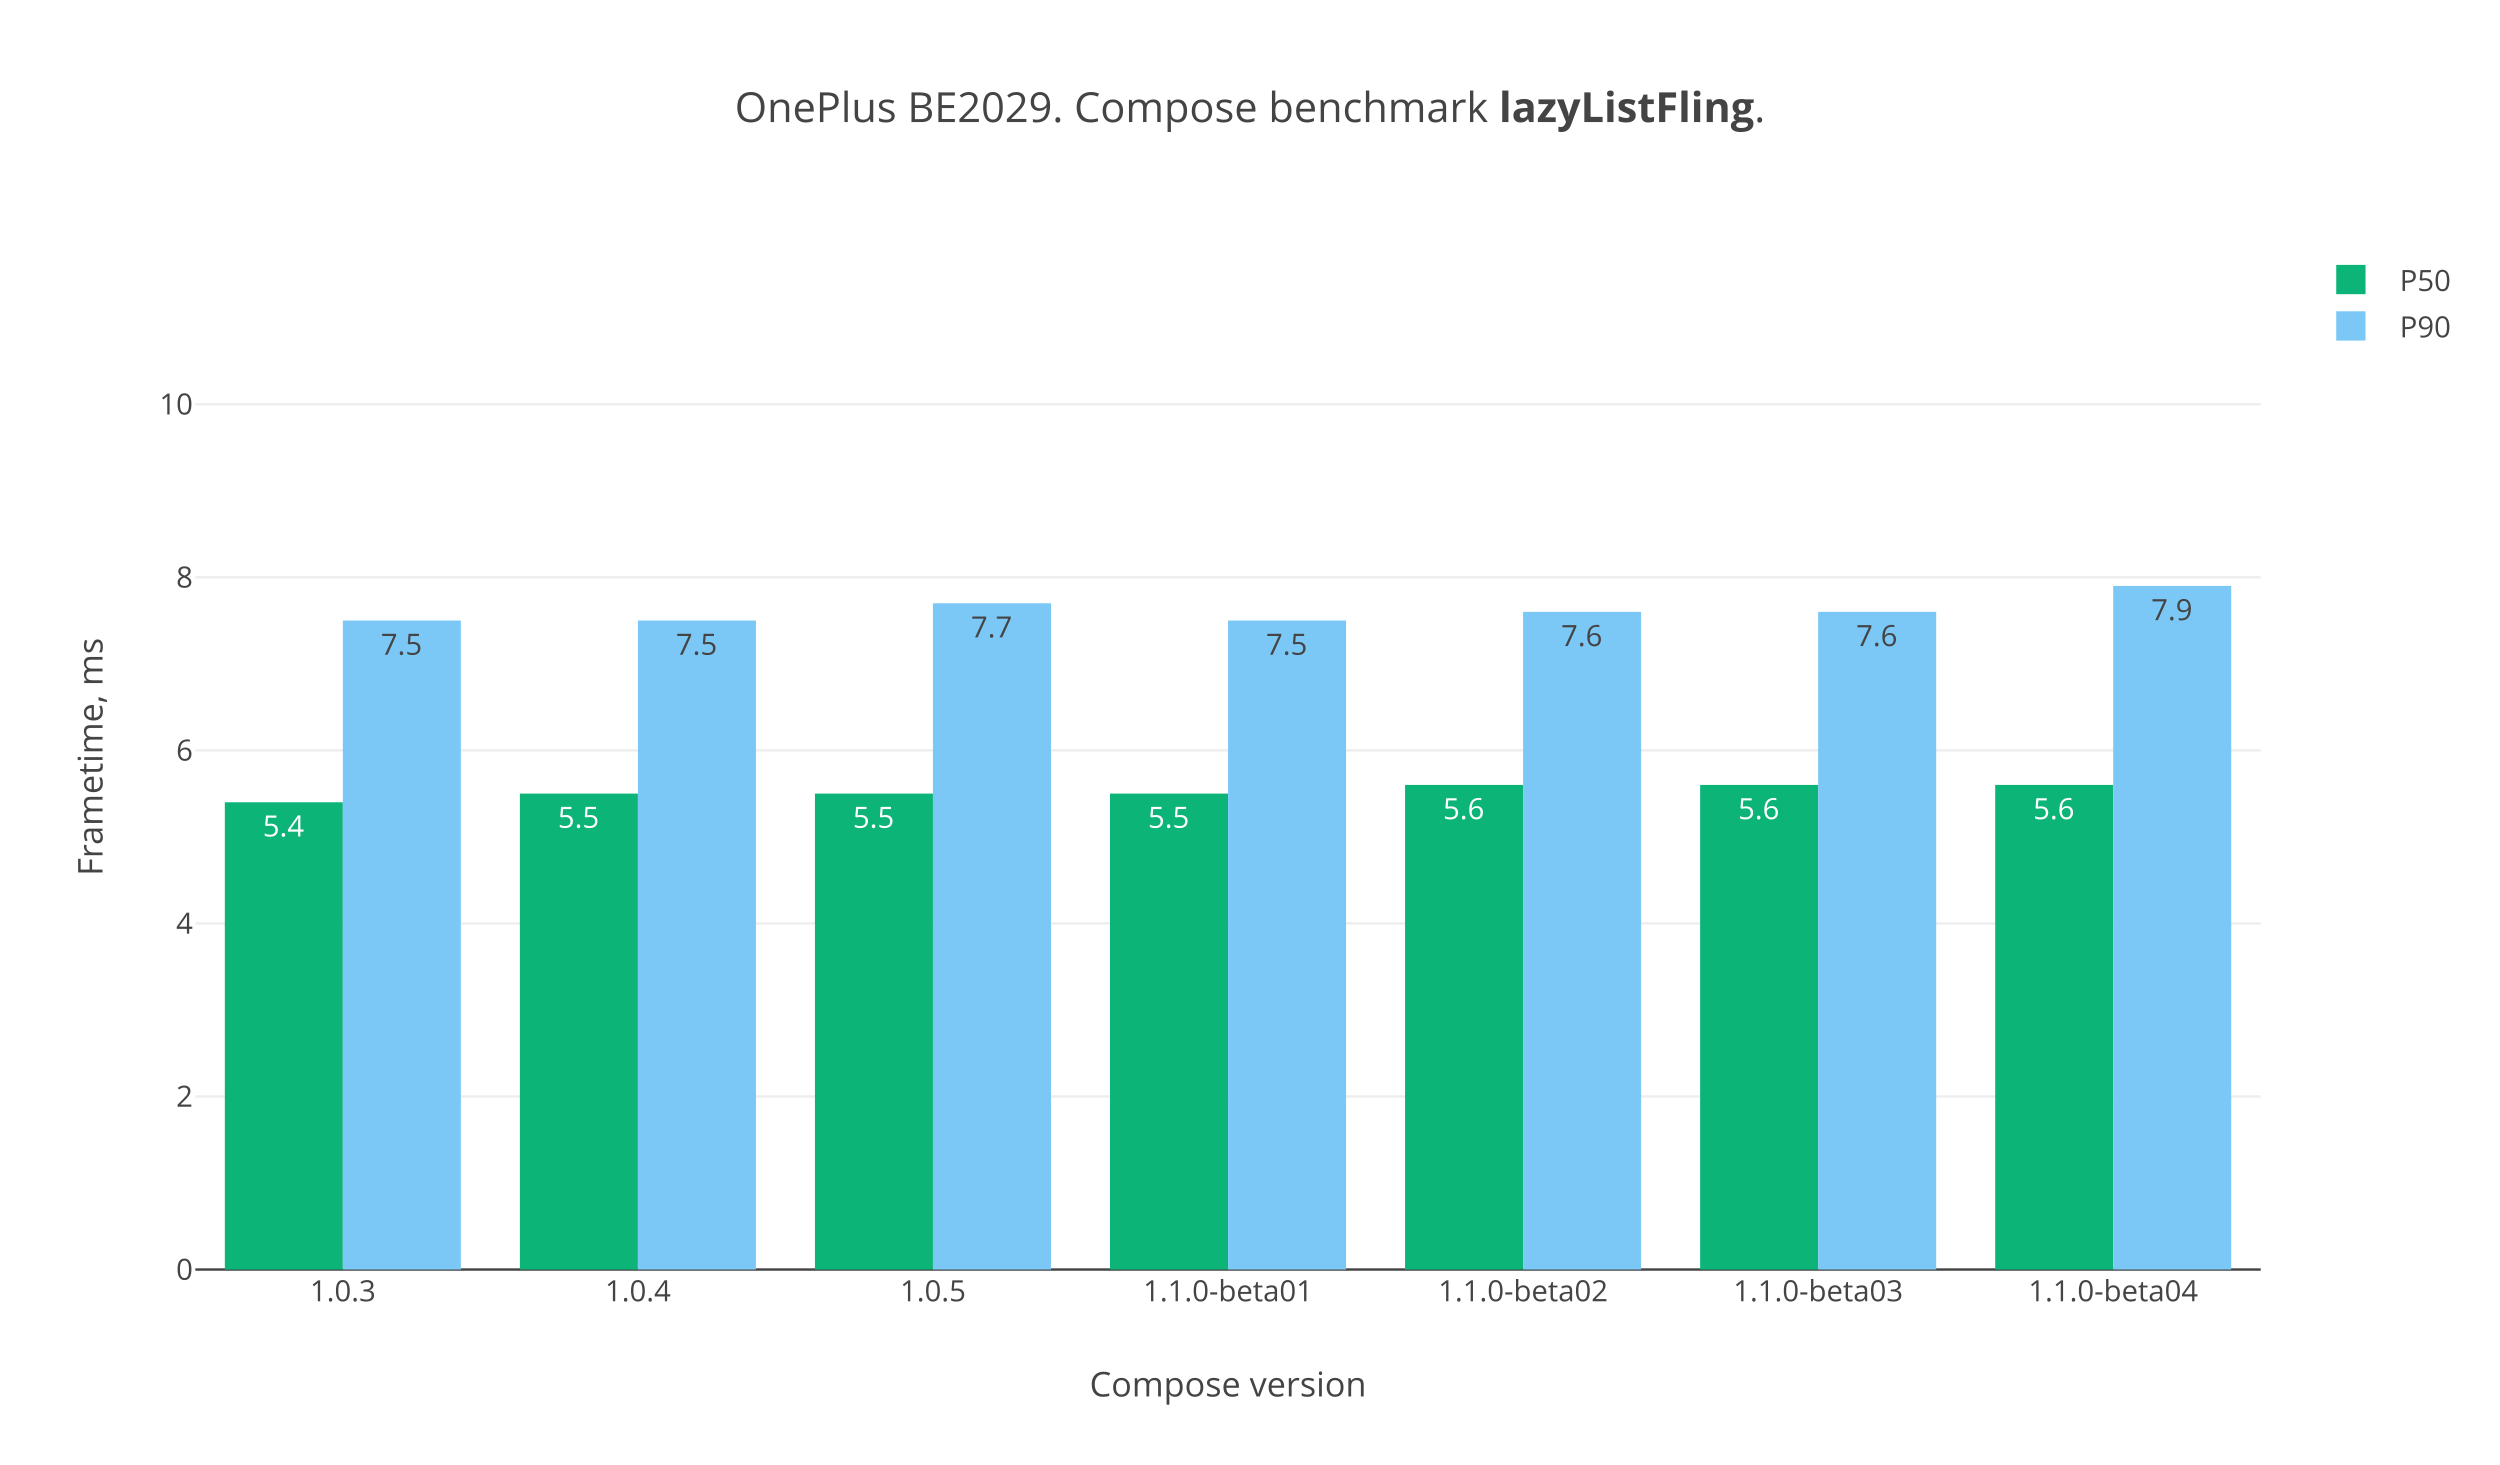
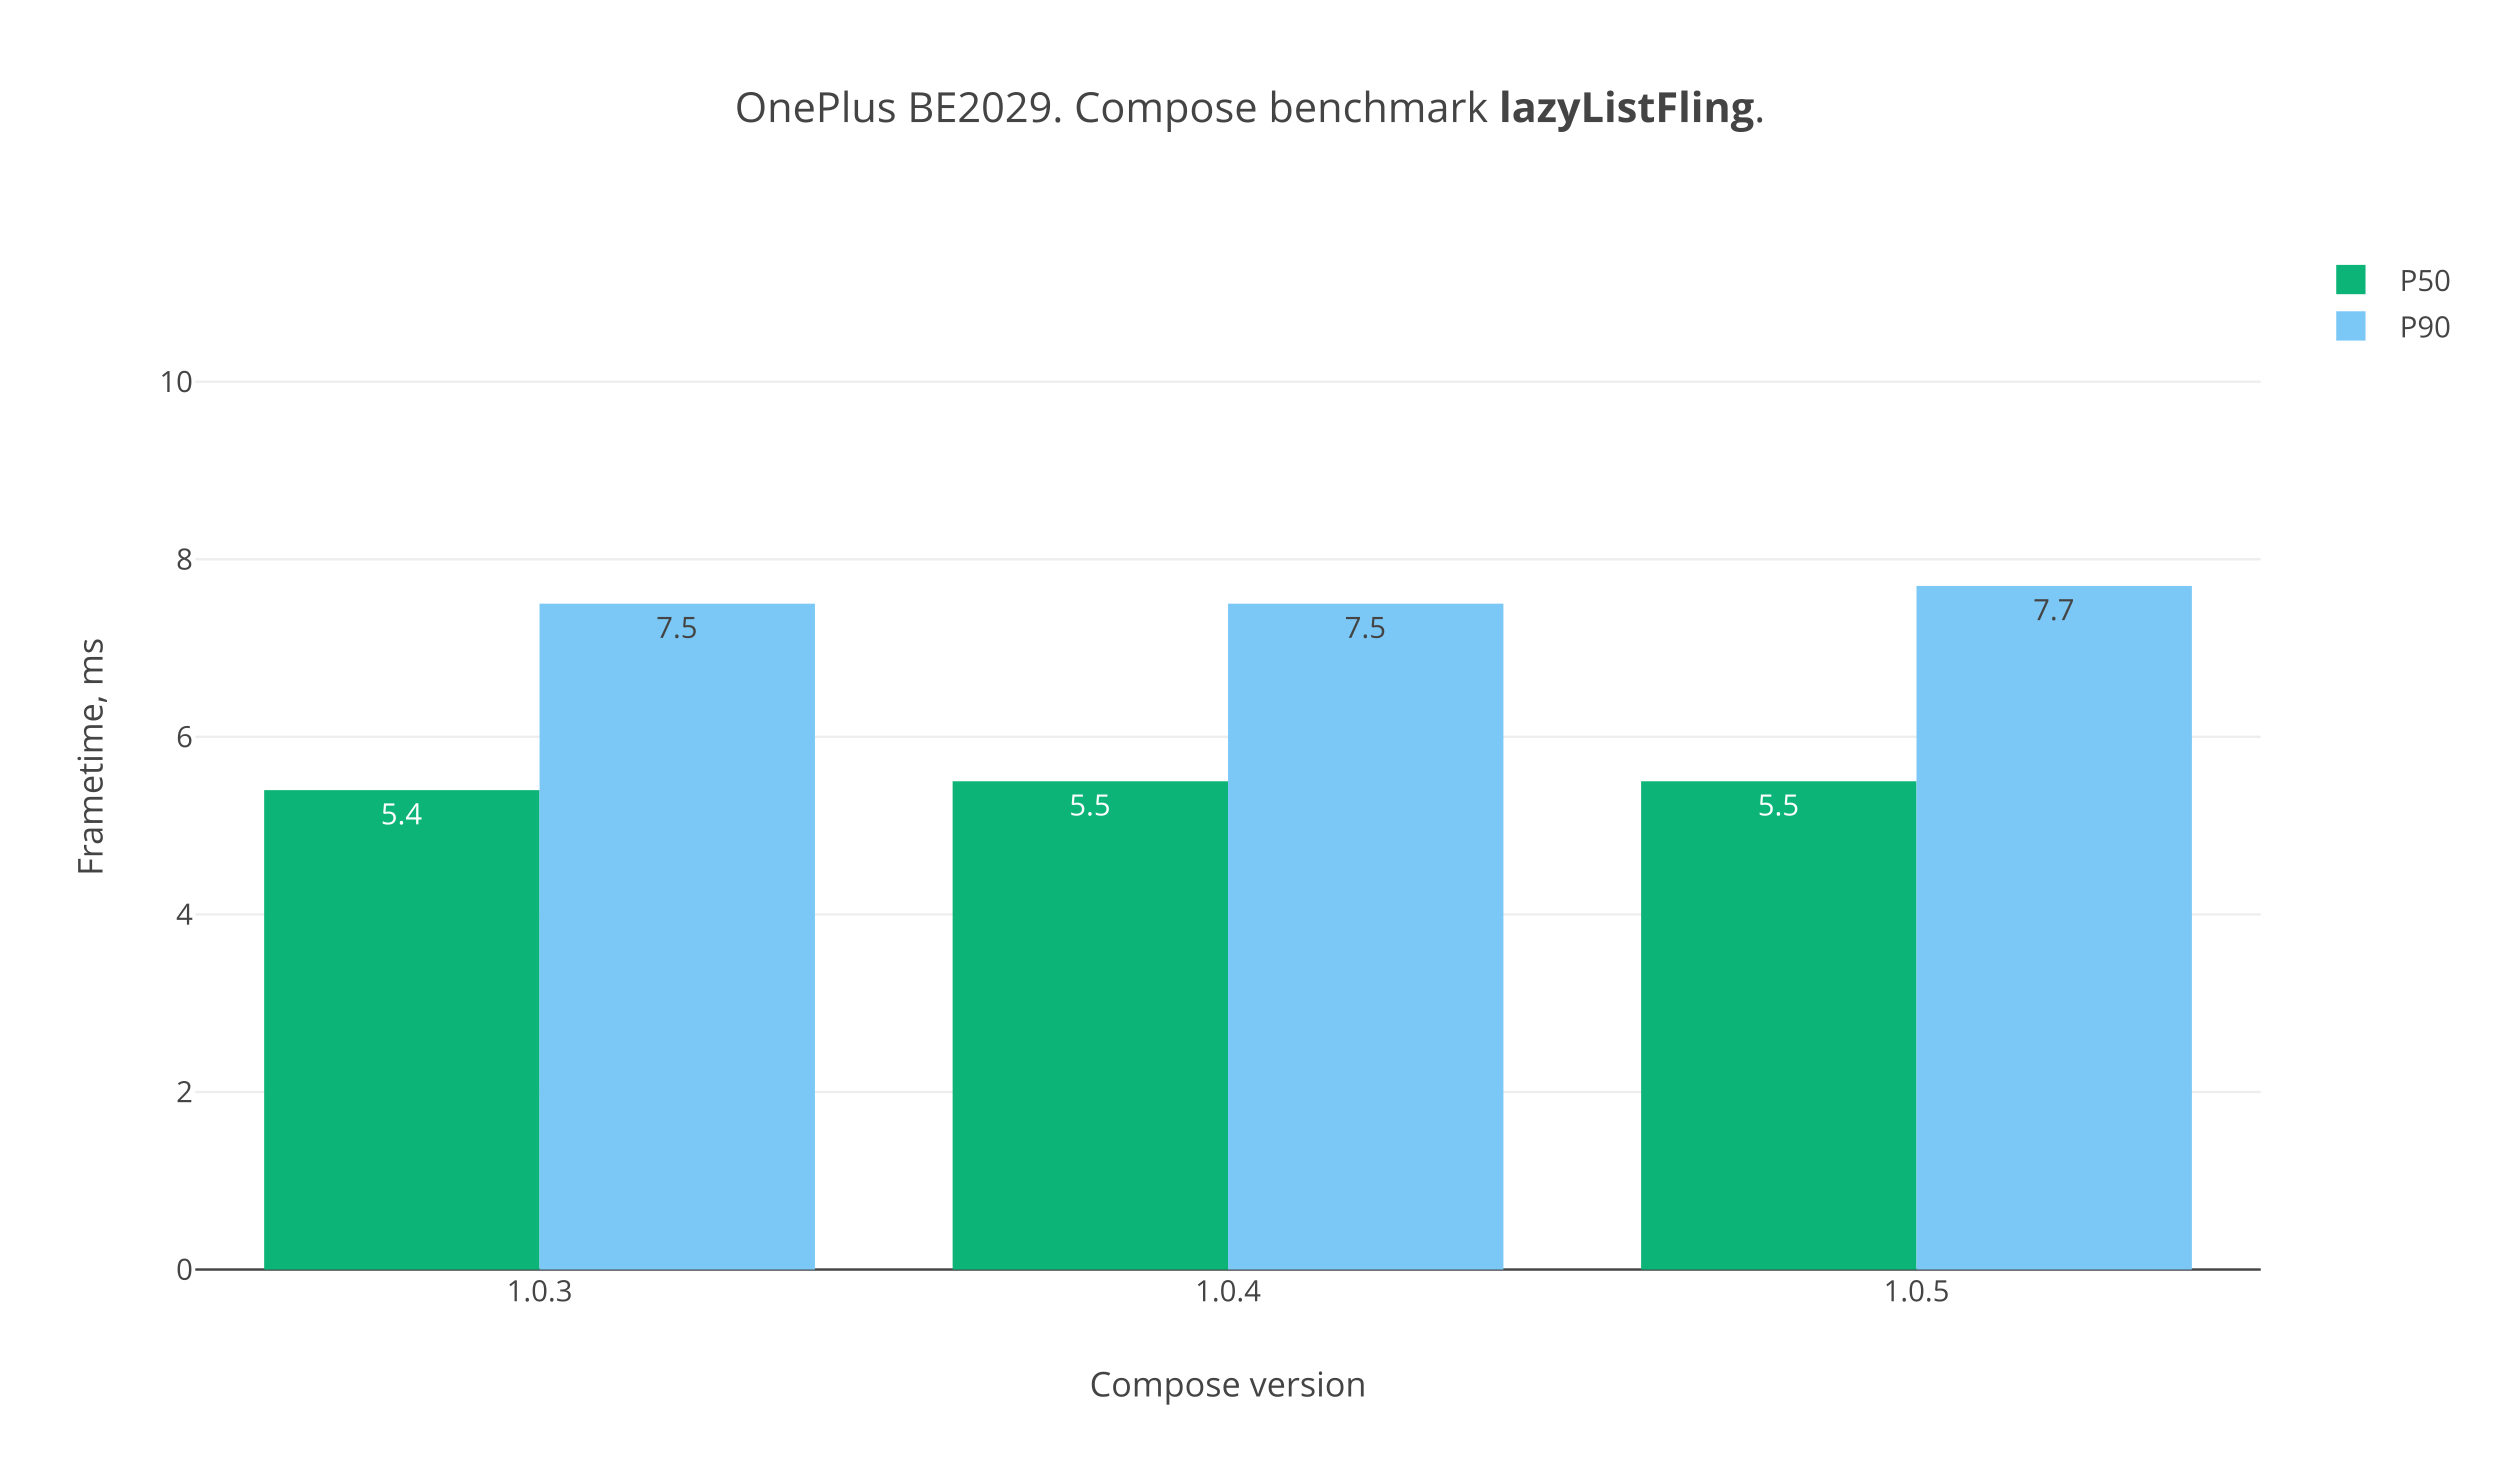
<svg xmlns="http://www.w3.org/2000/svg" class="main-svg" width="1024" height="600" style="" viewBox="0 0 1024 600">
  <rect x="0" y="0" width="1024" height="600" style="fill: rgb(255, 255, 255); fill-opacity: 1;" />
-   <defs id="defs-997983">
+   <defs id="defs-411d6c">
    <g class="clips">
-       <clipPath id="clip997983xyplot" class="plotclip">
+       <clipPath id="clip411d6cxyplot" class="plotclip">
        <rect width="846" height="420" />
      </clipPath>
-       <clipPath class="axesclip" id="clip997983x">
+       <clipPath class="axesclip" id="clip411d6cx">
        <rect x="80" y="0" width="846" height="600" />
      </clipPath>
-       <clipPath class="axesclip" id="clip997983y">
+       <clipPath class="axesclip" id="clip411d6cy">
        <rect x="0" y="100" width="1024" height="420" />
      </clipPath>
-       <clipPath class="axesclip" id="clip997983xy">
+       <clipPath class="axesclip" id="clip411d6cxy">
        <rect x="80" y="100" width="846" height="420" />
      </clipPath>
    </g>
    <g class="gradients" />
  </defs>
  <g class="bglayer" />
  <g class="layer-below">
    <g class="imagelayer" />
    <g class="shapelayer" />
  </g>
  <g class="cartesianlayer">
    <g class="subplot xy">
      <g class="layer-subplot">
        <g class="shapelayer" />
        <g class="imagelayer" />
      </g>
      <g class="gridlayer">
        <g class="x" />
        <g class="y">
-           <path class="ygrid crisp" transform="translate(0,449.11)" d="M80,0h846" style="stroke: rgb(238, 238, 238); stroke-opacity: 1; stroke-width: 1px;" />
-           <path class="ygrid crisp" transform="translate(0,378.23)" d="M80,0h846" style="stroke: rgb(238, 238, 238); stroke-opacity: 1; stroke-width: 1px;" />
-           <path class="ygrid crisp" transform="translate(0,307.34)" d="M80,0h846" style="stroke: rgb(238, 238, 238); stroke-opacity: 1; stroke-width: 1px;" />
-           <path class="ygrid crisp" transform="translate(0,236.46)" d="M80,0h846" style="stroke: rgb(238, 238, 238); stroke-opacity: 1; stroke-width: 1px;" />
-           <path class="ygrid crisp" transform="translate(0,165.57)" d="M80,0h846" style="stroke: rgb(238, 238, 238); stroke-opacity: 1; stroke-width: 1px;" />
+           <path class="ygrid crisp" transform="translate(0,447.27)" d="M80,0h846" style="stroke: rgb(238, 238, 238); stroke-opacity: 1; stroke-width: 1px;" />
+           <path class="ygrid crisp" transform="translate(0,374.55)" d="M80,0h846" style="stroke: rgb(238, 238, 238); stroke-opacity: 1; stroke-width: 1px;" />
+           <path class="ygrid crisp" transform="translate(0,301.82)" d="M80,0h846" style="stroke: rgb(238, 238, 238); stroke-opacity: 1; stroke-width: 1px;" />
+           <path class="ygrid crisp" transform="translate(0,229.09)" d="M80,0h846" style="stroke: rgb(238, 238, 238); stroke-opacity: 1; stroke-width: 1px;" />
+           <path class="ygrid crisp" transform="translate(0,156.36)" d="M80,0h846" style="stroke: rgb(238, 238, 238); stroke-opacity: 1; stroke-width: 1px;" />
        </g>
      </g>
      <g class="zerolinelayer">
        <path class="yzl zl crisp" transform="translate(0,520)" d="M80,0h846" style="stroke: rgb(68, 68, 68); stroke-opacity: 1; stroke-width: 1px;" />
      </g>
      <path class="xlines-below" />
      <path class="ylines-below" />
      <g class="overlines-below" />
      <g class="xaxislayer-below" />
      <g class="yaxislayer-below" />
      <g class="overaxes-below" />
-       <g class="plot" transform="translate(80,100)" clip-path="url('#clip997983xyplot')">
+       <g class="plot" transform="translate(80,100)" clip-path="url('#clip411d6cxyplot')">
        <g class="barlayer mlayer">
          <g class="trace bars" style="opacity: 1;">
            <g class="points">
              <g class="point">
-                 <path d="M12.09,420V228.61H60.43V420Z" style="vector-effect: non-scaling-stroke; opacity: 1; stroke-width: 0px; fill: rgb(12, 181, 119); fill-opacity: 1;" />
-                 <text class="bartext bartext-inside" text-anchor="middle" data-notex="1" x="0" y="0" style="font-family: 'Open Sans', verdana, arial, sans-serif; font-size: 12px; fill: rgb(255, 255, 255); fill-opacity: 1; white-space: pre;" transform="translate(36.09594,242.61)">5.4</text>
-               </g>
-               <g class="point">
-                 <path d="M132.94,420V225.06H181.29V420Z" style="vector-effect: non-scaling-stroke; opacity: 1; stroke-width: 0px; fill: rgb(12, 181, 119); fill-opacity: 1;" />
-                 <text class="bartext bartext-inside" text-anchor="middle" data-notex="1" x="0" y="0" style="font-family: 'Open Sans', verdana, arial, sans-serif; font-size: 12px; fill: rgb(255, 255, 255); fill-opacity: 1; white-space: pre;" transform="translate(156.9509,239.06)">5.5</text>
-               </g>
-               <g class="point">
-                 <path d="M253.8,420V225.06H302.14V420Z" style="vector-effect: non-scaling-stroke; opacity: 1; stroke-width: 0px; fill: rgb(12, 181, 119); fill-opacity: 1;" />
-                 <text class="bartext bartext-inside" text-anchor="middle" data-notex="1" x="0" y="0" style="font-family: 'Open Sans', verdana, arial, sans-serif; font-size: 12px; fill: rgb(255, 255, 255); fill-opacity: 1; white-space: pre;" transform="translate(277.8059,239.06)">5.5</text>
-               </g>
-               <g class="point">
-                 <path d="M374.66,420V225.06H423V420Z" style="vector-effect: non-scaling-stroke; opacity: 1; stroke-width: 0px; fill: rgb(12, 181, 119); fill-opacity: 1;" />
-                 <text class="bartext bartext-inside" text-anchor="middle" data-notex="1" x="0" y="0" style="font-family: 'Open Sans', verdana, arial, sans-serif; font-size: 12px; fill: rgb(255, 255, 255); fill-opacity: 1; white-space: pre;" transform="translate(398.6659,239.06)">5.5</text>
-               </g>
-               <g class="point">
-                 <path d="M495.51,420V221.52H543.86V420Z" style="vector-effect: non-scaling-stroke; opacity: 1; stroke-width: 0px; fill: rgb(12, 181, 119); fill-opacity: 1;" />
-                 <text class="bartext bartext-inside" text-anchor="middle" data-notex="1" x="0" y="0" style="font-family: 'Open Sans', verdana, arial, sans-serif; font-size: 12px; fill: rgb(255, 255, 255); fill-opacity: 1; white-space: pre;" transform="translate(519.5209,235.52)">5.6</text>
-               </g>
-               <g class="point">
-                 <path d="M616.37,420V221.52H664.71V420Z" style="vector-effect: non-scaling-stroke; opacity: 1; stroke-width: 0px; fill: rgb(12, 181, 119); fill-opacity: 1;" />
-                 <text class="bartext bartext-inside" text-anchor="middle" data-notex="1" x="0" y="0" style="font-family: 'Open Sans', verdana, arial, sans-serif; font-size: 12px; fill: rgb(255, 255, 255); fill-opacity: 1; white-space: pre;" transform="translate(640.3759,235.52)">5.6</text>
-               </g>
-               <g class="point">
-                 <path d="M737.23,420V221.52H785.57V420Z" style="vector-effect: non-scaling-stroke; opacity: 1; stroke-width: 0px; fill: rgb(12, 181, 119); fill-opacity: 1;" />
-                 <text class="bartext bartext-inside" text-anchor="middle" data-notex="1" x="0" y="0" style="font-family: 'Open Sans', verdana, arial, sans-serif; font-size: 12px; fill: rgb(255, 255, 255); fill-opacity: 1; white-space: pre;" transform="translate(761.2359,235.52)">5.6</text>
+                 <path d="M28.2,420V223.64H141V420Z" style="vector-effect: non-scaling-stroke; opacity: 1; stroke-width: 0px; fill: rgb(12, 181, 119); fill-opacity: 1;" />
+                 <text class="bartext bartext-inside" text-anchor="middle" data-notex="1" x="0" y="0" style="font-family: 'Open Sans', verdana, arial, sans-serif; font-size: 12px; fill: rgb(255, 255, 255); fill-opacity: 1; white-space: pre;" transform="translate(84.43594,237.64)">5.4</text>
+               </g>
+               <g class="point">
+                 <path d="M310.2,420V220H423V420Z" style="vector-effect: non-scaling-stroke; opacity: 1; stroke-width: 0px; fill: rgb(12, 181, 119); fill-opacity: 1;" />
+                 <text class="bartext bartext-inside" text-anchor="middle" data-notex="1" x="0" y="0" style="font-family: 'Open Sans', verdana, arial, sans-serif; font-size: 12px; fill: rgb(255, 255, 255); fill-opacity: 1; white-space: pre;" transform="translate(366.4359,234)">5.5</text>
+               </g>
+               <g class="point">
+                 <path d="M592.2,420V220H705V420Z" style="vector-effect: non-scaling-stroke; opacity: 1; stroke-width: 0px; fill: rgb(12, 181, 119); fill-opacity: 1;" />
+                 <text class="bartext bartext-inside" text-anchor="middle" data-notex="1" x="0" y="0" style="font-family: 'Open Sans', verdana, arial, sans-serif; font-size: 12px; fill: rgb(255, 255, 255); fill-opacity: 1; white-space: pre;" transform="translate(648.4359,234)">5.5</text>
              </g>
            </g>
          </g>
          <g class="trace bars" style="opacity: 1;">
            <g class="points">
              <g class="point">
-                 <path d="M60.43,420V154.18H108.77V420Z" style="vector-effect: non-scaling-stroke; opacity: 1; stroke-width: 0px; fill: rgb(123, 200, 246); fill-opacity: 1;" />
-                 <text class="bartext bartext-inside" text-anchor="middle" data-notex="1" x="0" y="0" style="font-family: 'Open Sans', verdana, arial, sans-serif; font-size: 12px; fill: rgb(68, 68, 68); fill-opacity: 1; white-space: pre;" transform="translate(84.43594,168.18)">7.5</text>
-               </g>
-               <g class="point">
-                 <path d="M181.29,420V154.18H229.63V420Z" style="vector-effect: non-scaling-stroke; opacity: 1; stroke-width: 0px; fill: rgb(123, 200, 246); fill-opacity: 1;" />
-                 <text class="bartext bartext-inside" text-anchor="middle" data-notex="1" x="0" y="0" style="font-family: 'Open Sans', verdana, arial, sans-serif; font-size: 12px; fill: rgb(68, 68, 68); fill-opacity: 1; white-space: pre;" transform="translate(205.2959,168.18)">7.5</text>
-               </g>
-               <g class="point">
-                 <path d="M302.14,420V147.09H350.49V420Z" style="vector-effect: non-scaling-stroke; opacity: 1; stroke-width: 0px; fill: rgb(123, 200, 246); fill-opacity: 1;" />
-                 <text class="bartext bartext-inside" text-anchor="middle" data-notex="1" x="0" y="0" style="font-family: 'Open Sans', verdana, arial, sans-serif; font-size: 12px; fill: rgb(68, 68, 68); fill-opacity: 1; white-space: pre;" transform="translate(326.1509,161.09)">7.7</text>
-               </g>
-               <g class="point">
-                 <path d="M423,420V154.18H471.34V420Z" style="vector-effect: non-scaling-stroke; opacity: 1; stroke-width: 0px; fill: rgb(123, 200, 246); fill-opacity: 1;" />
-                 <text class="bartext bartext-inside" text-anchor="middle" data-notex="1" x="0" y="0" style="font-family: 'Open Sans', verdana, arial, sans-serif; font-size: 12px; fill: rgb(68, 68, 68); fill-opacity: 1; white-space: pre;" transform="translate(447.0059,168.18)">7.5</text>
-               </g>
-               <g class="point">
-                 <path d="M543.86,420V150.63H592.2V420Z" style="vector-effect: non-scaling-stroke; opacity: 1; stroke-width: 0px; fill: rgb(123, 200, 246); fill-opacity: 1;" />
-                 <text class="bartext bartext-inside" text-anchor="middle" data-notex="1" x="0" y="0" style="font-family: 'Open Sans', verdana, arial, sans-serif; font-size: 12px; fill: rgb(68, 68, 68); fill-opacity: 1; white-space: pre;" transform="translate(567.8659,164.63)">7.6</text>
-               </g>
-               <g class="point">
-                 <path d="M664.71,420V150.63H713.06V420Z" style="vector-effect: non-scaling-stroke; opacity: 1; stroke-width: 0px; fill: rgb(123, 200, 246); fill-opacity: 1;" />
-                 <text class="bartext bartext-inside" text-anchor="middle" data-notex="1" x="0" y="0" style="font-family: 'Open Sans', verdana, arial, sans-serif; font-size: 12px; fill: rgb(68, 68, 68); fill-opacity: 1; white-space: pre;" transform="translate(688.7209,164.63)">7.6</text>
-               </g>
-               <g class="point">
-                 <path d="M785.57,420V140H833.91V420Z" style="vector-effect: non-scaling-stroke; opacity: 1; stroke-width: 0px; fill: rgb(123, 200, 246); fill-opacity: 1;" />
-                 <text class="bartext bartext-inside" text-anchor="middle" data-notex="1" x="0" y="0" style="font-family: 'Open Sans', verdana, arial, sans-serif; font-size: 12px; fill: rgb(68, 68, 68); fill-opacity: 1; white-space: pre;" transform="translate(809.5759,154)">7.9</text>
+                 <path d="M141,420V147.27H253.8V420Z" style="vector-effect: non-scaling-stroke; opacity: 1; stroke-width: 0px; fill: rgb(123, 200, 246); fill-opacity: 1;" />
+                 <text class="bartext bartext-inside" text-anchor="middle" data-notex="1" x="0" y="0" style="font-family: 'Open Sans', verdana, arial, sans-serif; font-size: 12px; fill: rgb(68, 68, 68); fill-opacity: 1; white-space: pre;" transform="translate(197.2359,161.27)">7.5</text>
+               </g>
+               <g class="point">
+                 <path d="M423,420V147.27H535.8V420Z" style="vector-effect: non-scaling-stroke; opacity: 1; stroke-width: 0px; fill: rgb(123, 200, 246); fill-opacity: 1;" />
+                 <text class="bartext bartext-inside" text-anchor="middle" data-notex="1" x="0" y="0" style="font-family: 'Open Sans', verdana, arial, sans-serif; font-size: 12px; fill: rgb(68, 68, 68); fill-opacity: 1; white-space: pre;" transform="translate(479.2359,161.27)">7.5</text>
+               </g>
+               <g class="point">
+                 <path d="M705,420V140H817.8V420Z" style="vector-effect: non-scaling-stroke; opacity: 1; stroke-width: 0px; fill: rgb(123, 200, 246); fill-opacity: 1;" />
+                 <text class="bartext bartext-inside" text-anchor="middle" data-notex="1" x="0" y="0" style="font-family: 'Open Sans', verdana, arial, sans-serif; font-size: 12px; fill: rgb(68, 68, 68); fill-opacity: 1; white-space: pre;" transform="translate(761.2359,154)">7.7</text>
              </g>
            </g>
          </g>
        </g>
        <g class="scatterlayer mlayer">
-           <g class="trace scatter trace1f0cac" style="stroke-miterlimit: 2; opacity: 1;">
+           <g class="trace scatter trace349e5c" style="stroke-miterlimit: 2; opacity: 1;">
            <g class="fills" />
            <g class="errorbars" />
            <g class="lines" />
            <g class="points" />
            <g class="text">
              <g class="textpoint" />
              <g class="textpoint" />
              <g class="textpoint" />
-               <g class="textpoint" />
-               <g class="textpoint" />
-               <g class="textpoint" />
-               <g class="textpoint" />
-             </g>
-           </g>
-           <g class="trace scatter trace35612f" style="stroke-miterlimit: 2; opacity: 1;">
+             </g>
+           </g>
+           <g class="trace scatter trace3e2db2" style="stroke-miterlimit: 2; opacity: 1;">
            <g class="fills" />
            <g class="errorbars" />
            <g class="lines" />
            <g class="points" />
            <g class="text">
-               <g class="textpoint" />
-               <g class="textpoint" />
-               <g class="textpoint" />
-               <g class="textpoint" />
              <g class="textpoint" />
              <g class="textpoint" />
              <g class="textpoint" />
            </g>
          </g>
        </g>
      </g>
      <g class="overplot" />
      <path class="xlines-above crisp" style="fill: none;" d="M0,0" />
      <path class="ylines-above crisp" style="fill: none;" d="M0,0" />
      <g class="overlines-above" />
      <g class="xaxislayer-above">
        <g class="xtick">
-           <text text-anchor="middle" x="0" y="533" transform="translate(140.43,0)" style="font-family: 'Open Sans', verdana, arial, sans-serif; font-size: 12px; fill: rgb(68, 68, 68); fill-opacity: 1; white-space: pre;">1.0.3</text>
+           <text text-anchor="middle" x="0" y="533" transform="translate(221,0)" style="font-family: 'Open Sans', verdana, arial, sans-serif; font-size: 12px; fill: rgb(68, 68, 68); fill-opacity: 1; white-space: pre;">1.0.3</text>
        </g>
        <g class="xtick">
-           <text text-anchor="middle" x="0" y="533" transform="translate(261.29,0)" style="font-family: 'Open Sans', verdana, arial, sans-serif; font-size: 12px; fill: rgb(68, 68, 68); fill-opacity: 1; white-space: pre;">1.0.4</text>
+           <text text-anchor="middle" x="0" y="533" transform="translate(503,0)" style="font-family: 'Open Sans', verdana, arial, sans-serif; font-size: 12px; fill: rgb(68, 68, 68); fill-opacity: 1; white-space: pre;">1.0.4</text>
        </g>
        <g class="xtick">
-           <text text-anchor="middle" x="0" y="533" transform="translate(382.14,0)" style="font-family: 'Open Sans', verdana, arial, sans-serif; font-size: 12px; fill: rgb(68, 68, 68); fill-opacity: 1; white-space: pre;">1.0.5</text>
-         </g>
-         <g class="xtick">
-           <text text-anchor="middle" x="0" y="533" transform="translate(503,0)" style="font-family: 'Open Sans', verdana, arial, sans-serif; font-size: 12px; fill: rgb(68, 68, 68); fill-opacity: 1; white-space: pre;">1.1.0-beta01</text>
-         </g>
-         <g class="xtick">
-           <text text-anchor="middle" x="0" y="533" transform="translate(623.86,0)" style="font-family: 'Open Sans', verdana, arial, sans-serif; font-size: 12px; fill: rgb(68, 68, 68); fill-opacity: 1; white-space: pre;">1.1.0-beta02</text>
-         </g>
-         <g class="xtick">
-           <text text-anchor="middle" x="0" y="533" transform="translate(744.71,0)" style="font-family: 'Open Sans', verdana, arial, sans-serif; font-size: 12px; fill: rgb(68, 68, 68); fill-opacity: 1; white-space: pre;">1.1.0-beta03</text>
-         </g>
-         <g class="xtick">
-           <text text-anchor="middle" x="0" y="533" transform="translate(865.57,0)" style="font-family: 'Open Sans', verdana, arial, sans-serif; font-size: 12px; fill: rgb(68, 68, 68); fill-opacity: 1; white-space: pre;">1.1.0-beta04</text>
+           <text text-anchor="middle" x="0" y="533" transform="translate(785,0)" style="font-family: 'Open Sans', verdana, arial, sans-serif; font-size: 12px; fill: rgb(68, 68, 68); fill-opacity: 1; white-space: pre;">1.0.5</text>
        </g>
      </g>
      <g class="yaxislayer-above">
        <g class="ytick">
          <text text-anchor="end" x="79" y="4.2" transform="translate(0,520)" style="font-family: 'Open Sans', verdana, arial, sans-serif; font-size: 12px; fill: rgb(68, 68, 68); fill-opacity: 1; white-space: pre;">0</text>
        </g>
        <g class="ytick">
-           <text text-anchor="end" x="79" y="4.2" transform="translate(0,449.11)" style="font-family: 'Open Sans', verdana, arial, sans-serif; font-size: 12px; fill: rgb(68, 68, 68); fill-opacity: 1; white-space: pre;">2</text>
-         </g>
-         <g class="ytick">
-           <text text-anchor="end" x="79" y="4.2" transform="translate(0,378.23)" style="font-family: 'Open Sans', verdana, arial, sans-serif; font-size: 12px; fill: rgb(68, 68, 68); fill-opacity: 1; white-space: pre;">4</text>
-         </g>
-         <g class="ytick">
-           <text text-anchor="end" x="79" y="4.2" transform="translate(0,307.34)" style="font-family: 'Open Sans', verdana, arial, sans-serif; font-size: 12px; fill: rgb(68, 68, 68); fill-opacity: 1; white-space: pre;">6</text>
-         </g>
-         <g class="ytick">
-           <text text-anchor="end" x="79" y="4.2" transform="translate(0,236.46)" style="font-family: 'Open Sans', verdana, arial, sans-serif; font-size: 12px; fill: rgb(68, 68, 68); fill-opacity: 1; white-space: pre;">8</text>
-         </g>
-         <g class="ytick">
-           <text text-anchor="end" x="79" y="4.2" transform="translate(0,165.57)" style="font-family: 'Open Sans', verdana, arial, sans-serif; font-size: 12px; fill: rgb(68, 68, 68); fill-opacity: 1; white-space: pre;">10</text>
+           <text text-anchor="end" x="79" y="4.2" transform="translate(0,447.27)" style="font-family: 'Open Sans', verdana, arial, sans-serif; font-size: 12px; fill: rgb(68, 68, 68); fill-opacity: 1; white-space: pre;">2</text>
+         </g>
+         <g class="ytick">
+           <text text-anchor="end" x="79" y="4.2" transform="translate(0,374.55)" style="font-family: 'Open Sans', verdana, arial, sans-serif; font-size: 12px; fill: rgb(68, 68, 68); fill-opacity: 1; white-space: pre;">4</text>
+         </g>
+         <g class="ytick">
+           <text text-anchor="end" x="79" y="4.2" transform="translate(0,301.82)" style="font-family: 'Open Sans', verdana, arial, sans-serif; font-size: 12px; fill: rgb(68, 68, 68); fill-opacity: 1; white-space: pre;">6</text>
+         </g>
+         <g class="ytick">
+           <text text-anchor="end" x="79" y="4.2" transform="translate(0,229.09)" style="font-family: 'Open Sans', verdana, arial, sans-serif; font-size: 12px; fill: rgb(68, 68, 68); fill-opacity: 1; white-space: pre;">8</text>
+         </g>
+         <g class="ytick">
+           <text text-anchor="end" x="79" y="4.2" transform="translate(0,156.36)" style="font-family: 'Open Sans', verdana, arial, sans-serif; font-size: 12px; fill: rgb(68, 68, 68); fill-opacity: 1; white-space: pre;">10</text>
        </g>
      </g>
      <g class="overaxes-above" />
    </g>
  </g>
  <g class="polarlayer" />
  <g class="ternarylayer" />
  <g class="geolayer" />
  <g class="funnelarealayer" />
  <g class="pielayer" />
  <g class="treemaplayer" />
  <g class="sunburstlayer" />
  <g class="glimages" />
-   <defs id="topdefs-997983">
+   <defs id="topdefs-411d6c">
    <g class="clips" />
-     <clipPath id="legend997983">
+     <clipPath id="legend411d6c">
      <rect width="69" height="48" x="0" y="0" />
    </clipPath>
  </defs>
  <g class="layer-above">
    <g class="imagelayer" />
    <g class="shapelayer" />
  </g>
  <g class="infolayer">
    <g class="legend" pointer-events="all" transform="translate(942.92,100)">
      <rect class="bg" shape-rendering="crispEdges" style="stroke: rgb(68, 68, 68); stroke-opacity: 1; fill: rgb(255, 255, 255); fill-opacity: 1; stroke-width: 0px;" width="69" height="48" x="0" y="0" />
-       <g class="scrollbox" transform="" clip-path="url('#legend997983')">
+       <g class="scrollbox" transform="" clip-path="url('#legend411d6c')">
        <g class="groups">
          <g class="traces" style="opacity: 1;" transform="translate(0,14.5)">
            <text class="legendtext" text-anchor="start" x="40" y="4.68" style="font-family: 'Open Sans', verdana, arial, sans-serif; font-size: 12px; fill: rgb(68, 68, 68); fill-opacity: 1; white-space: pre;">P50</text>
            <g class="layers" style="opacity: 1;">
              <g class="legendfill" />
              <g class="legendlines" />
              <g class="legendsymbols">
                <g class="legendpoints">
                  <path class="legendundefined" d="M6,6H-6V-6H6Z" transform="translate(20,0)" style="stroke-width: 0px; fill: rgb(12, 181, 119); fill-opacity: 1;" />
                </g>
              </g>
            </g>
            <rect class="legendtoggle" x="0" y="-9.5" width="63.688" height="19" style="fill: rgb(0, 0, 0); fill-opacity: 0;" />
          </g>
          <g class="traces" style="opacity: 1;" transform="translate(0,33.5)">
            <text class="legendtext" text-anchor="start" x="40" y="4.68" style="font-family: 'Open Sans', verdana, arial, sans-serif; font-size: 12px; fill: rgb(68, 68, 68); fill-opacity: 1; white-space: pre;">P90</text>
            <g class="layers" style="opacity: 1;">
              <g class="legendfill" />
              <g class="legendlines" />
              <g class="legendsymbols">
                <g class="legendpoints">
                  <path class="legendundefined" d="M6,6H-6V-6H6Z" transform="translate(20,0)" style="stroke-width: 0px; fill: rgb(123, 200, 246); fill-opacity: 1;" />
                </g>
              </g>
            </g>
            <rect class="legendtoggle" x="0" y="-9.5" width="63.688" height="19" style="fill: rgb(0, 0, 0); fill-opacity: 0;" />
          </g>
        </g>
      </g>
      <rect class="scrollbar" rx="20" ry="3" width="0" height="0" style="fill: rgb(128, 139, 164); fill-opacity: 1;" x="0" y="0" />
    </g>
    <g class="g-gtitle">
      <text class="gtitle" x="512" y="50" text-anchor="middle" dy="0em" style="font-family: 'Open Sans', verdana, arial, sans-serif; font-size: 17px; fill: rgb(68, 68, 68); opacity: 1; font-weight: normal; white-space: pre;">OnePlus BE2029. Compose benchmark <tspan style="font-weight:bold">lazyListFling</tspan>.</text>
    </g>
    <g class="g-xtitle">
      <text class="xtitle" x="503" y="572" text-anchor="middle" style="font-family: 'Open Sans', verdana, arial, sans-serif; font-size: 14px; fill: rgb(68, 68, 68); opacity: 1; font-weight: normal; white-space: pre;">Compose version</text>
    </g>
    <g class="g-ytitle">
      <text class="ytitle" transform="rotate(-90,42,310)" x="42" y="310" text-anchor="middle" style="font-family: 'Open Sans', verdana, arial, sans-serif; font-size: 14px; fill: rgb(68, 68, 68); opacity: 1; font-weight: normal; white-space: pre;">Frametime, ms</text>
    </g>
  </g>
</svg>
